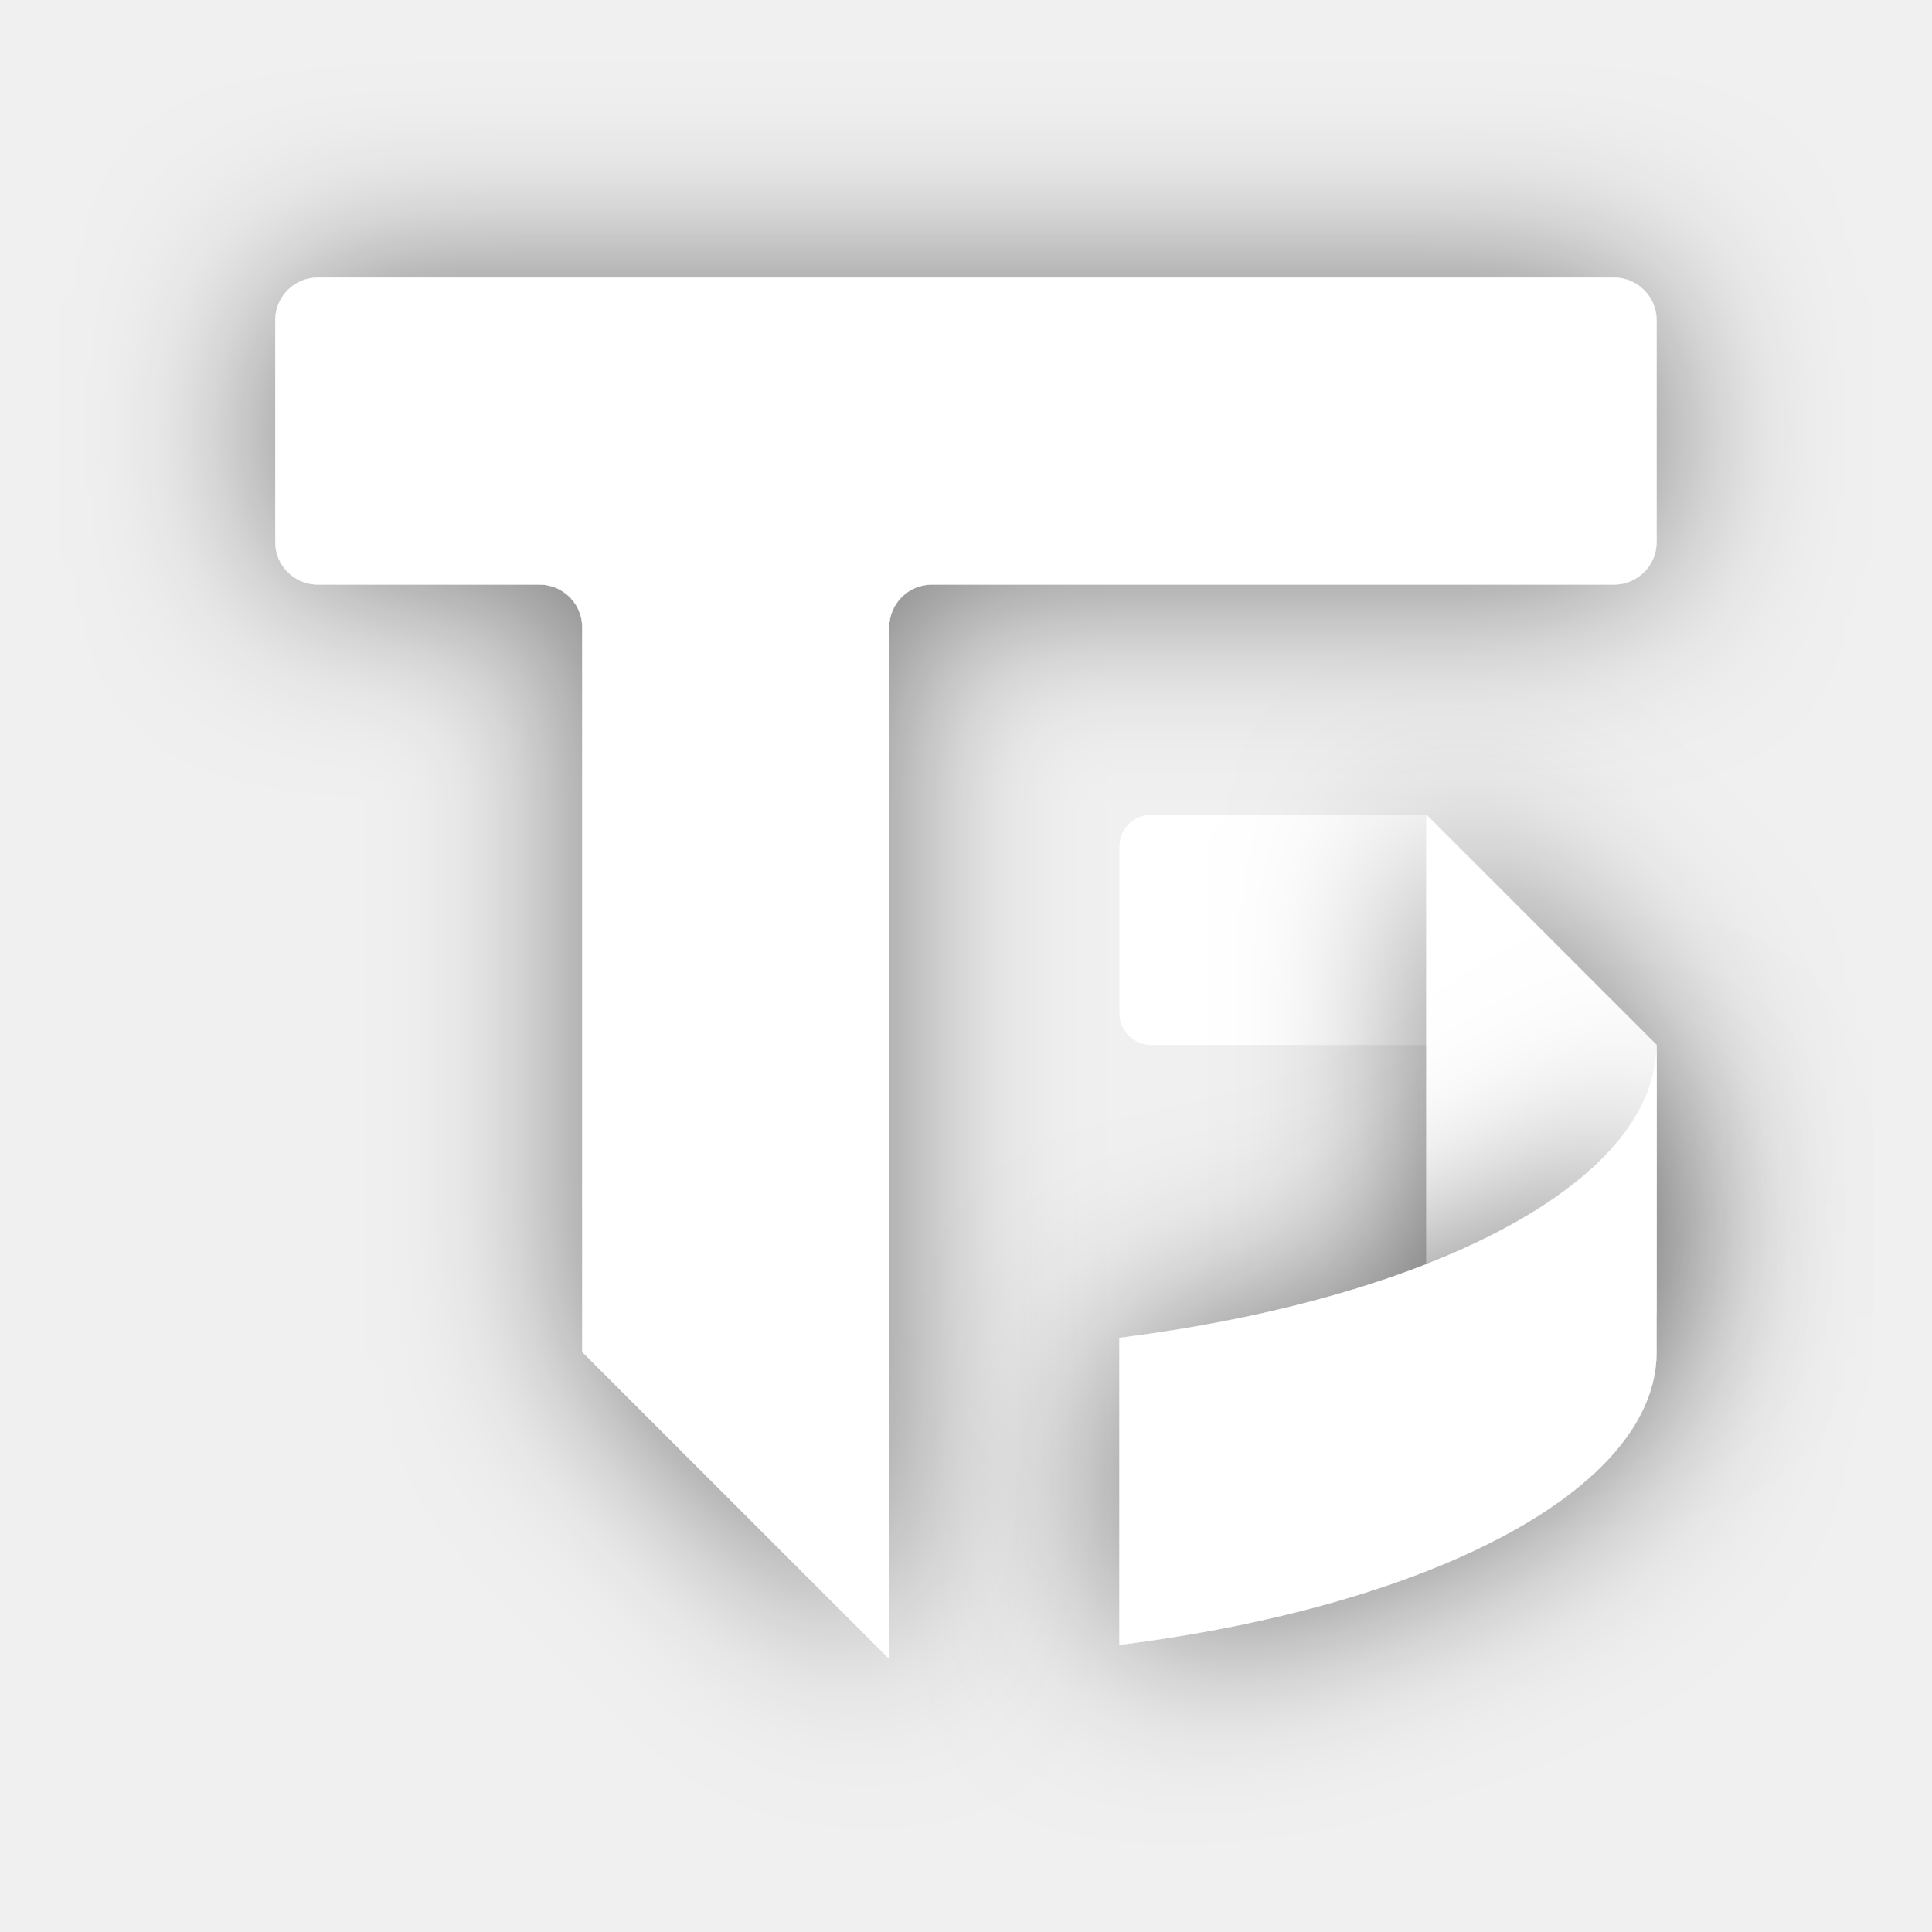
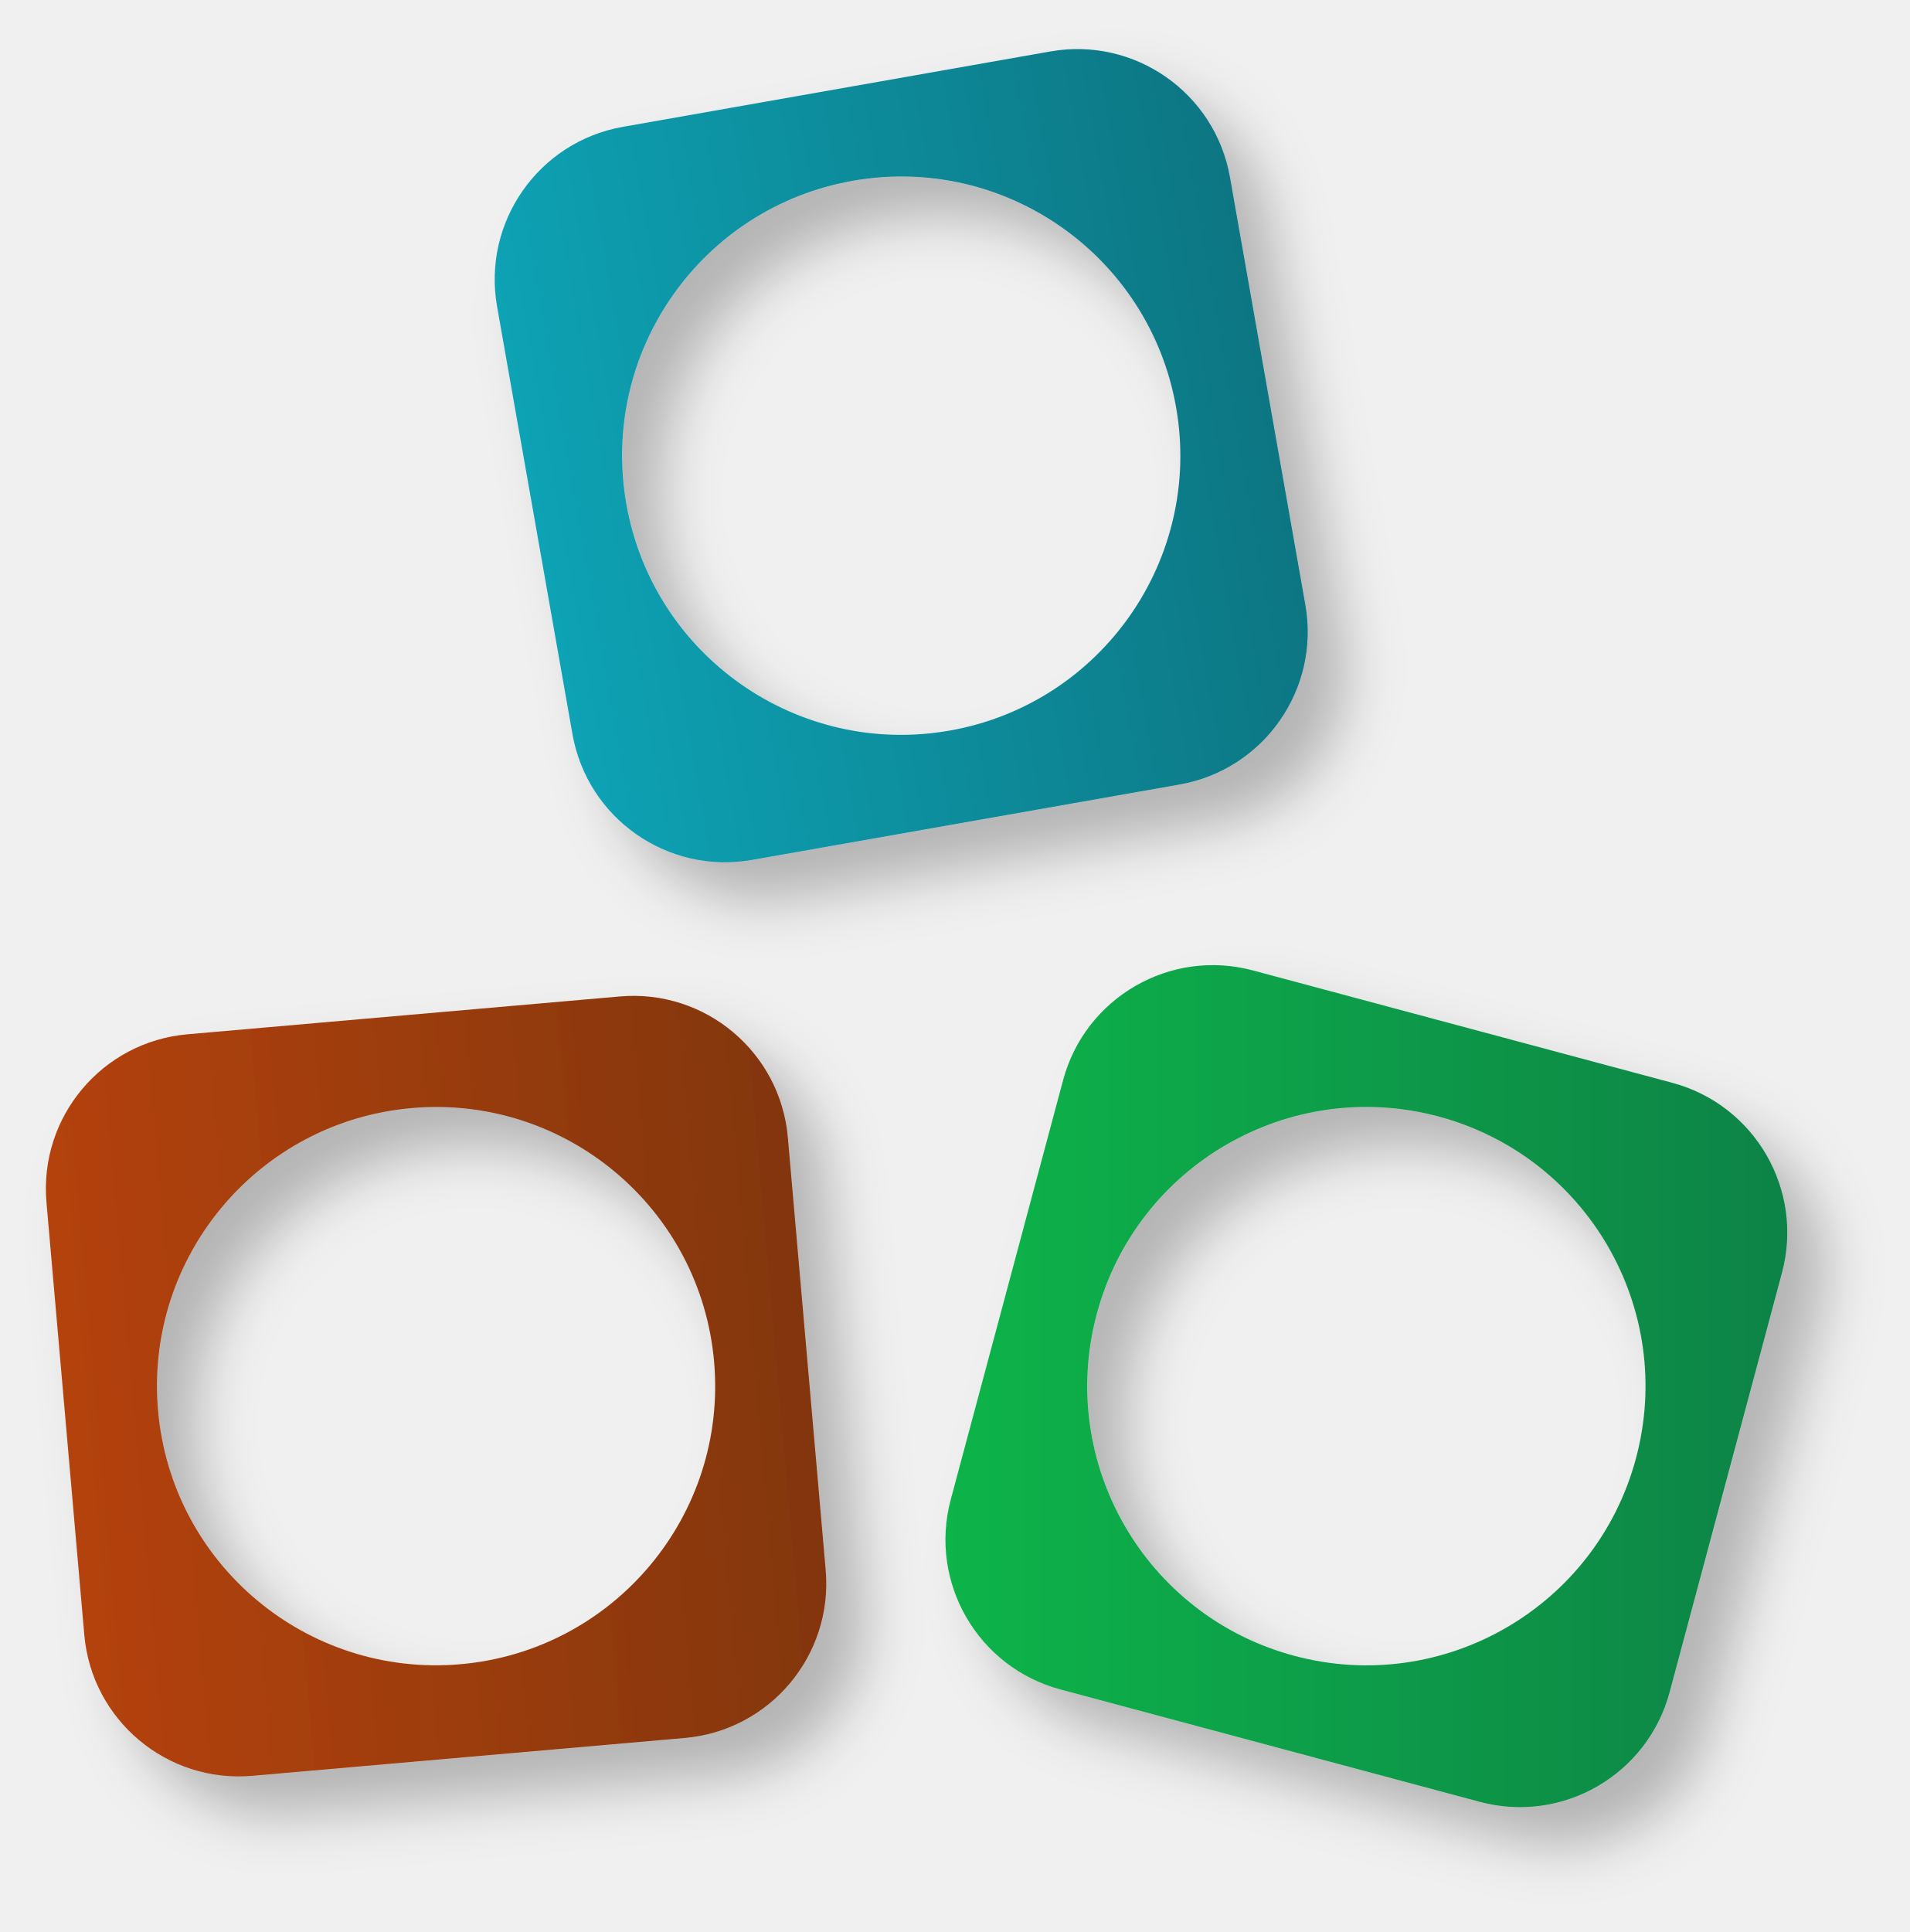
- <svg xmlns="http://www.w3.org/2000/svg" id="Layer_2" data-name="Layer 2" viewBox="0 0 214 214">
+ <svg xmlns="http://www.w3.org/2000/svg" id="Layer_2" data-name="Layer 2" viewBox="0 0 347 351">
  <defs>
    <style>
-       .cls-1, .cls-2, .cls-3, .cls-4 {
-         fill: #fff;
+       .cls-1 {
+         fill: url(#linear-gradient-2);
+         filter: url(#drop-shadow-2);
      }

      .cls-2 {
-         filter: url(#drop-shadow-1);
+         fill: url(#linear-gradient-3);
+         filter: url(#drop-shadow-3);
      }

      .cls-3 {
-         filter: url(#drop-shadow-3);
-       }
- 
-       .cls-4 {
-         filter: url(#drop-shadow-2);
+         fill: url(#linear-gradient);
+         filter: url(#drop-shadow-1);
      }
    </style>
-     <filter id="drop-shadow-1" x="127" y="60" width="87" height="116" filterUnits="userSpaceOnUse">
-       <feOffset dx="0" dy="0" />
-       <feGaussianBlur result="blur" stdDeviation="10" />
-       <feFlood flood-color="#000" flood-opacity=".5" />
+     <linearGradient id="linear-gradient" x1="23.787" y1="166.188" x2="159.022" y2="166.188" gradientTransform="translate(44.88875 -65.00481) rotate(-9.999991)" gradientUnits="userSpaceOnUse">
+       <stop offset=".001" stop-color="#10a2b4" />
+       <stop offset="1" stop-color="#0c7683" />
+     </linearGradient>
+     <filter id="drop-shadow-1" x="81" y="0" width="179" height="179" filterUnits="userSpaceOnUse">
+       <feOffset dx="7" dy="7" />
+       <feGaussianBlur result="blur" stdDeviation="5" />
+       <feFlood flood-color="#000" flood-opacity=".25" />
      <feComposite in2="blur" operator="in" />
      <feComposite in="SourceGraphic" />
    </filter>
-     <filter id="drop-shadow-2" x="0" y="0" width="214" height="214" filterUnits="userSpaceOnUse">
-       <feOffset dx="0" dy="0" />
-       <feGaussianBlur result="blur-2" stdDeviation="10" />
-       <feFlood flood-color="#000" flood-opacity=".5" />
+     <linearGradient id="linear-gradient-2" x1="-16.436" y1="296.82" x2="118.8" y2="296.82" gradientTransform="translate(2.383934 -39.39893) rotate(-5)" gradientUnits="userSpaceOnUse">
+       <stop offset=".001" stop-color="#b44210" />
+       <stop offset="1" stop-color="#83360c" />
+     </linearGradient>
+     <filter id="drop-shadow-2" x="0" y="172" width="173" height="173" filterUnits="userSpaceOnUse">
+       <feOffset dx="7" dy="7" />
+       <feGaussianBlur result="blur-2" stdDeviation="5" />
+       <feFlood flood-color="#000" flood-opacity=".25" />
      <feComposite in2="blur-2" operator="in" />
      <feComposite in="SourceGraphic" />
    </filter>
-     <filter id="drop-shadow-3" x="93" y="85" width="121" height="128" filterUnits="userSpaceOnUse">
-       <feOffset dx="0" dy="0" />
-       <feGaussianBlur result="blur-3" stdDeviation="10" />
-       <feFlood flood-color="#000" flood-opacity=".5" />
+     <linearGradient id="linear-gradient-3" x1="171.795" y1="251.831" x2="324.774" y2="251.831" gradientUnits="userSpaceOnUse">
+       <stop offset=".001" stop-color="#10b44a" />
+       <stop offset="1" stop-color="#0c8346" />
+     </linearGradient>
+     <filter id="drop-shadow-3" x="163" y="167" width="184" height="184" filterUnits="userSpaceOnUse">
+       <feOffset dx="7" dy="7" />
+       <feGaussianBlur result="blur-3" stdDeviation="5" />
+       <feFlood flood-color="#000" flood-opacity=".25" />
      <feComposite in2="blur-3" operator="in" />
      <feComposite in="SourceGraphic" />
    </filter>
  </defs>
  <g id="Layer_1-2" data-name="Layer 1">
-     <g>
-       <path class="cls-1" d="M157.991,90.25h-30.458c-1.956,0-3.542,1.586-3.542,3.542v18.417c0,1.956,1.586,3.542,3.542,3.542h30.458v-25.5Z" />
-       <path class="cls-2" d="M157.991,90.25h-0v55.25h25.5v-29.75c-9.958-9.958-15.542-15.542-25.5-25.5Z" />
-       <polygon class="cls-1" points="98.491 183.75 98.491 183.75 98.491 149.75 98.491 183.75" />
-       <path class="cls-4" d="M183.491,35.472c0-2.608-2.114-4.722-4.722-4.722H35.213c-2.608,0-4.722,2.114-4.722,4.722v24.556c0,2.608,2.114,4.722,4.722,4.722h24.556c2.608,0,4.722,2.114,4.722,4.722v80.278c13.278,13.278,20.722,20.722,34,34h0v-114.278c0-2.608,2.114-4.722,4.722-4.722h75.556c2.608,0,4.722-2.114,4.722-4.722v-24.556Z" />
-       <path class="cls-3" d="M123.991,148.192v34c34.485-4.333,59.5-17.219,59.5-32.442v-34c0,15.224-25.015,28.11-59.5,32.442Z" />
-     </g>
+     <path class="cls-3" d="M190.865,9.347l-77.689,13.699c-15.324,2.702-25.556,17.315-22.854,32.638l13.699,77.689c2.702,15.324,17.315,25.556,32.638,22.854l77.689-13.699c15.324-2.702,25.556-17.315,22.854-32.638l-13.699-77.689c-2.702-15.324-17.315-25.556-32.638-22.854ZM172.569,132.729c-27.583,4.864-53.885-13.554-58.749-41.136s13.554-53.885,41.136-58.749c27.583-4.864,53.885,13.554,58.749,41.136,4.864,27.583-13.554,53.885-41.136,58.749Z" />
+     <path class="cls-1" d="M112.641,181.033l-78.587,6.875c-15.501,1.356-26.967,15.021-25.611,30.522l6.875,78.587c1.356,15.501,15.021,26.967,30.522,25.611l78.587-6.875c15.501-1.356,26.967-15.021,25.611-30.522l-6.875-78.587c-1.356-15.501-15.021-26.967-30.522-25.611ZM83.661,302.351c-27.902,2.441-52.499-18.199-54.94-46.1s18.199-52.499,46.1-54.94c27.902-2.441,52.499,18.199,54.94,46.1,2.441,27.902-18.199,52.499-46.1,54.94Z" />
+     <path class="cls-2" d="M303.885,196.726l-76.199-20.417c-15.03-4.027-30.479,4.892-34.506,19.922l-20.417,76.199c-4.027,15.03,4.892,30.479,19.922,34.506l76.199,20.417c15.03,4.027,30.479-4.892,34.506-19.922l20.417-76.199c4.027-15.03-4.892-30.479-19.922-34.506ZM235.159,300.816c-27.054-7.249-43.109-35.057-35.86-62.111,7.249-27.054,35.057-43.109,62.111-35.86,27.054,7.249,43.109,35.057,35.86,62.111-7.249,27.054-35.057,43.109-62.111,35.86Z" />
  </g>
</svg>
